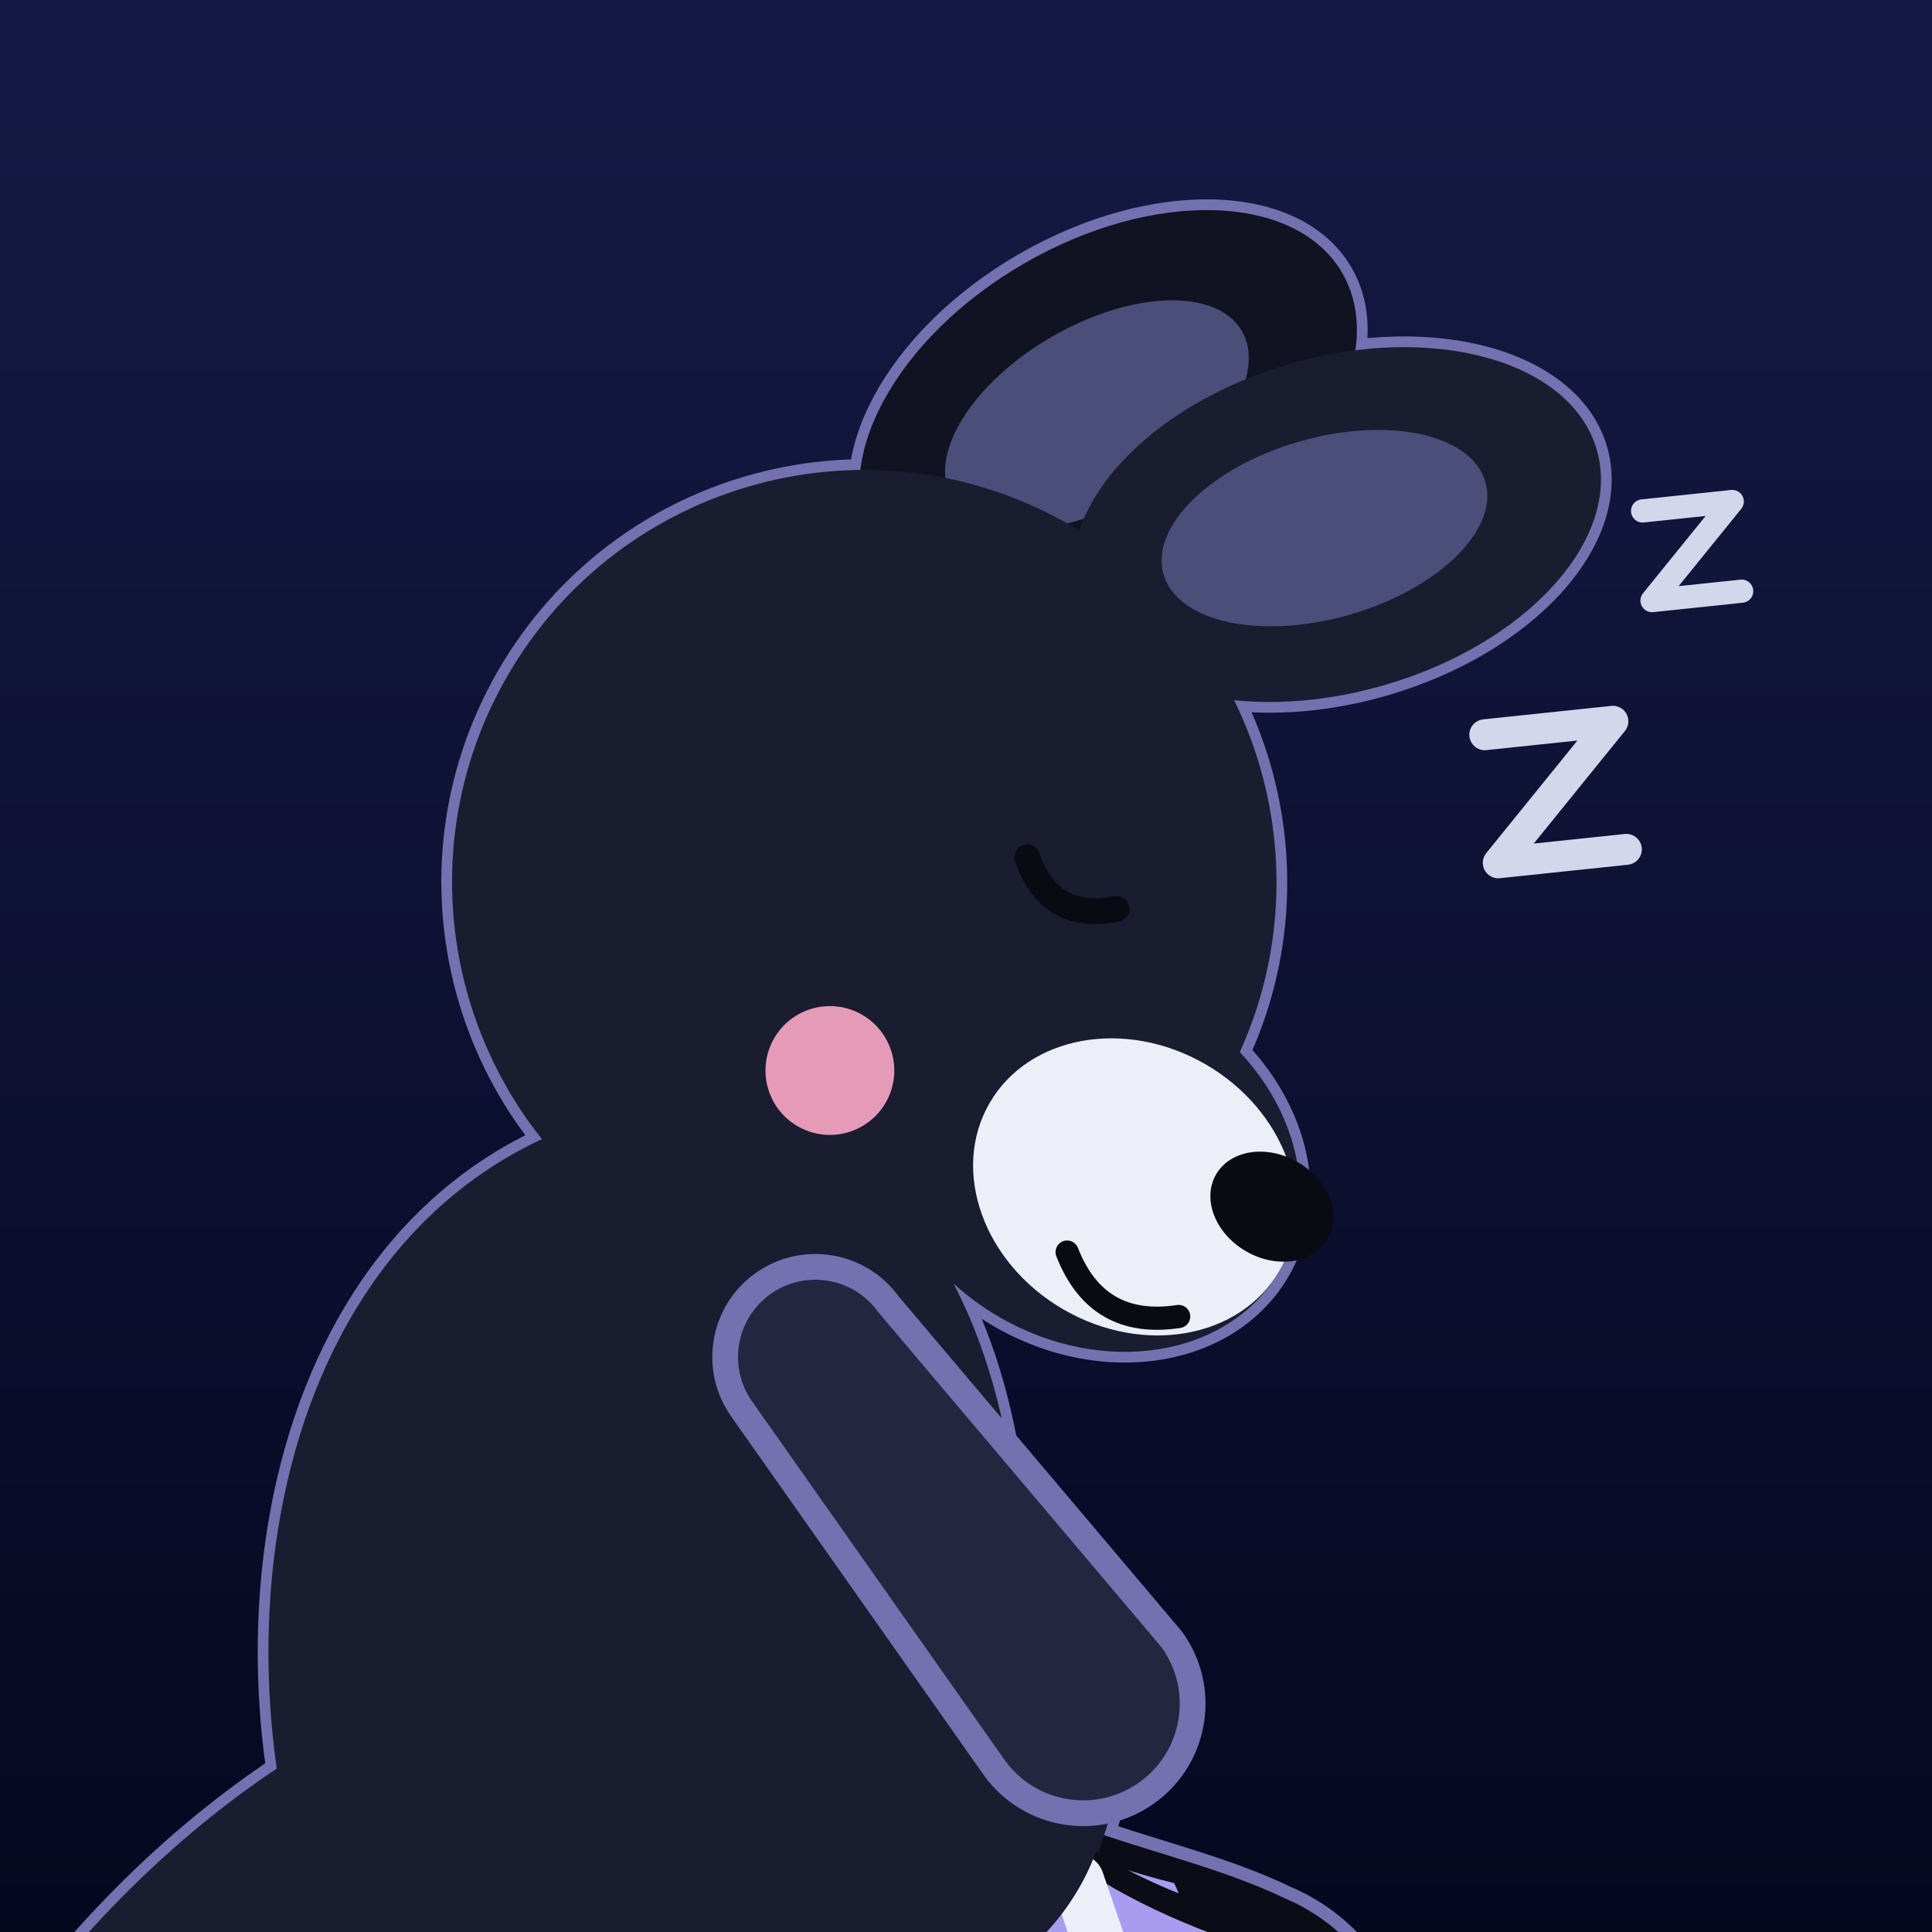
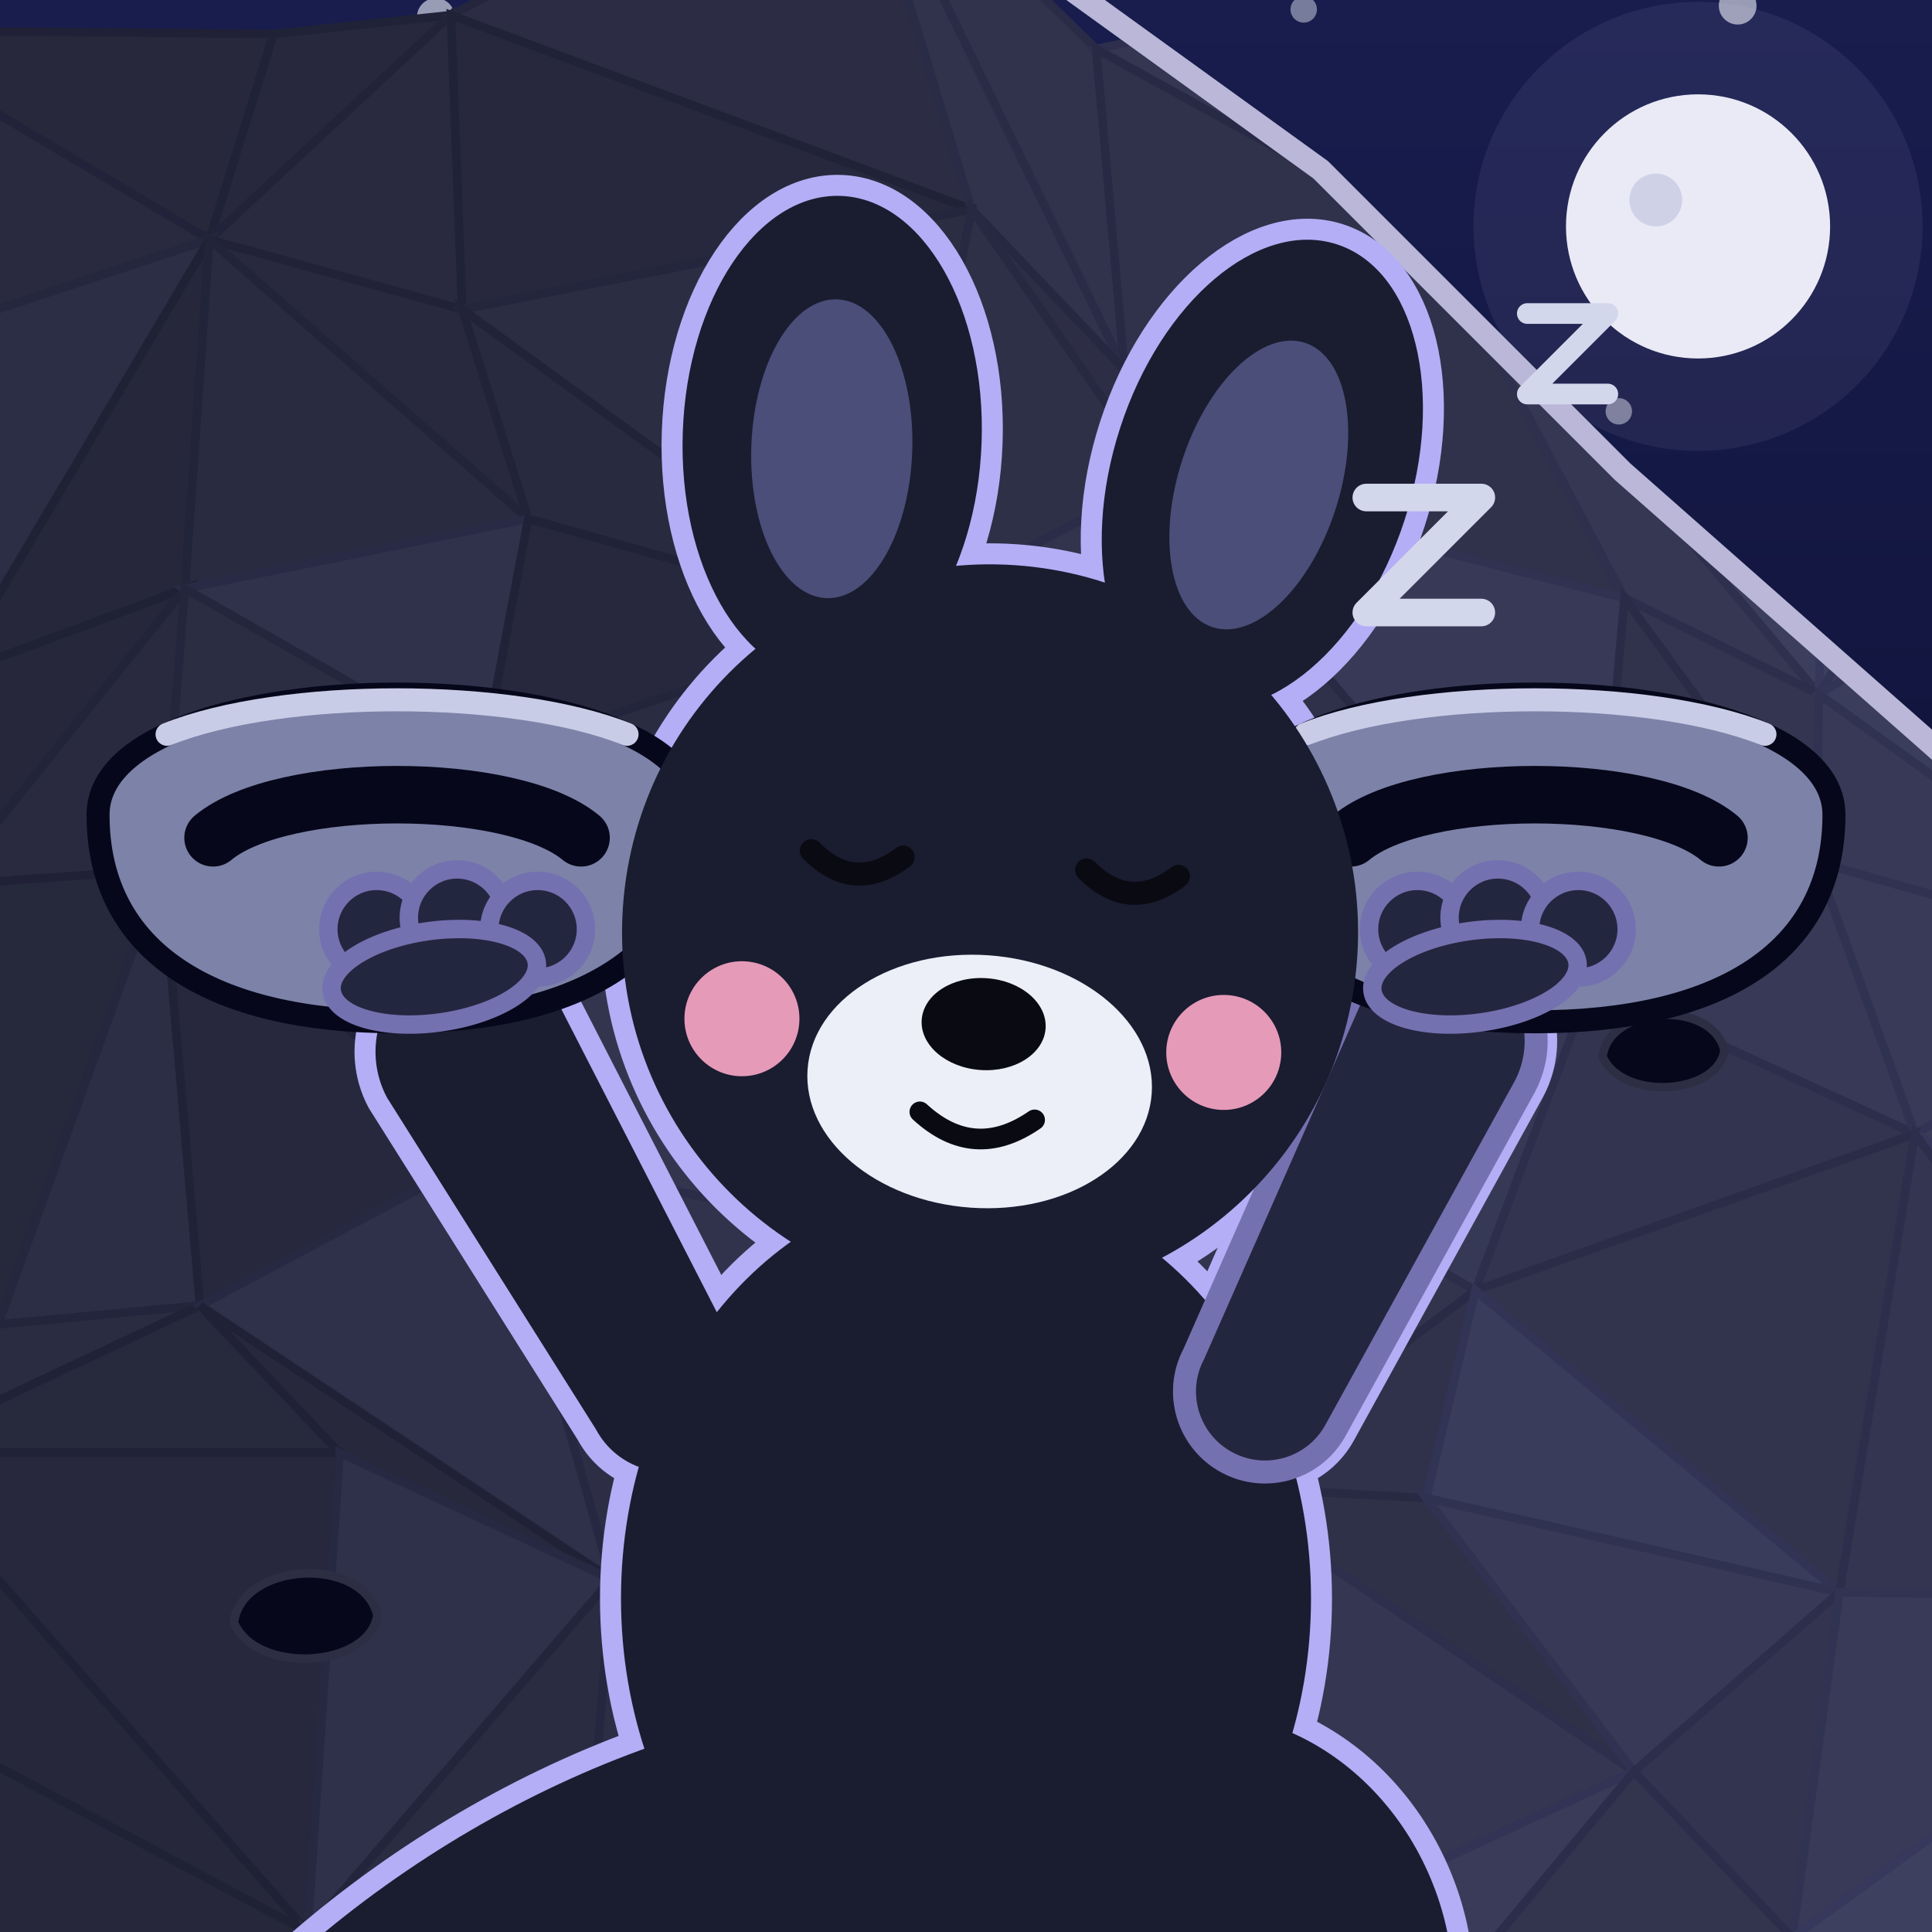
<svg xmlns="http://www.w3.org/2000/svg" viewBox="0 0 1024 1024" width="1024" height="1024" role="img" aria-label="App icon, Rest">
  <defs>
    <clipPath id="ic-rest-1024">
      <rect width="1024" height="1024" rx="0" />
    </clipPath>
    <linearGradient id="ib-rest-1024" x1="0" y1="0" x2="0" y2="1">
-       <stop offset="0" stop-color="#151A45" />
-       <stop offset="1" stop-color="#060820" />
+       <stop offset="0" stop-color="#181D4E" />
+       <stop offset="1" stop-color="#080A26" />
    </linearGradient>
  </defs>
  <g clip-path="url(#ic-rest-1024)">
    <rect width="1024" height="1024" fill="url(#ib-rest-1024)" />
-     <path d="M760 170 A220 220 0 1 0 760 610 A170 170 0 1 1 760 170Z" fill="#E9EAF6" />
-     <svg x="0" y="0" width="1024" height="1024" viewBox="-50 -128 150 150" preserveAspectRatio="xMidYMid slice">
-       <g fill="#7471B0" stroke="#7471B0" stroke-width="1.667" stroke-linejoin="round">
-         <g transform="translate(0 23)">
-           <g data-part="body" transform="translate(0 0) rotate(-6)">
-             <g data-part="tail" transform="translate(-18 -4) rotate(-14)">
+     <circle cx="524" cy="212" r="7" fill="#EEF0FA" opacity="0.45" />
+     <circle cx="921" cy="3" r="10" fill="#EEF0FA" opacity="0.6" />
+     <circle cx="294" cy="214" r="13" fill="#EEF0FA" opacity="0.75" />
+     <circle cx="691" cy="5" r="7" fill="#EEF0FA" opacity="0.45" />
+     <circle cx="64" cy="216" r="10" fill="#EEF0FA" opacity="0.6" />
+     <circle cx="461" cy="7" r="13" fill="#EEF0FA" opacity="0.75" />
+     <circle cx="858" cy="218" r="7" fill="#EEF0FA" opacity="0.45" />
+     <circle cx="231" cy="9" r="10" fill="#EEF0FA" opacity="0.6" />
+     <circle cx="628" cy="220" r="13" fill="#EEF0FA" opacity="0.75" />
+     <circle cx="900" cy="120" r="119" fill="#E9E6FF" opacity=".07" />
+     <circle cx="900" cy="120" r="70" fill="#E9EAF6" />
+     <circle cx="877.6" cy="106" r="14" fill="#CFD1E6" />
+     <g>
+       <clipPath id="r-rest-1024">
+         <path d="M-40 1064 L-40 -40 L520 -40 L700 90 L860 250 L1064 430 L1064 1064Z" />
+       </clipPath>
+       <g clip-path="url(#r-rest-1024)">
+         <path d="M-76,16L145,18L111,127Z" fill="hsl(236 22% 19.4%)" stroke="hsl(236 26% 16.9%)" stroke-width="4.5" />
+         <path d="M-76,16L111,127L-44,178Z" fill="hsl(236 22% 20.4%)" stroke="hsl(236 26% 17.9%)" stroke-width="4.5" />
+         <path d="M145,18L239,8L111,127Z" fill="hsl(236 22% 19.6%)" stroke="hsl(236 26% 17.1%)" stroke-width="4.5" />
+         <path d="M239,8L245,164L111,127Z" fill="hsl(236 22% 20.4%)" stroke="hsl(236 26% 17.9%)" stroke-width="4.5" />
+         <path d="M239,8L451,-101L515,111Z" fill="hsl(236 22% 21.9%)" stroke="hsl(236 26% 19.4%)" stroke-width="4.5" />
+         <path d="M239,8L515,111L245,164Z" fill="hsl(236 22% 19.6%)" stroke="hsl(236 26% 17.1%)" stroke-width="4.5" />
+         <path d="M451,-101L581,26L596,196Z" fill="hsl(236 22% 24.7%)" stroke="hsl(236 26% 22.2%)" stroke-width="4.5" />
+         <path d="M451,-101L596,196L515,111Z" fill="hsl(236 22% 24.7%)" stroke="hsl(236 26% 22.2%)" stroke-width="4.5" />
+         <path d="M581,26L874,-36L759,124Z" fill="hsl(236 22% 26.2%)" stroke="hsl(236 26% 23.7%)" stroke-width="4.5" />
+         <path d="M581,26L759,124L596,196Z" fill="hsl(236 22% 23.9%)" stroke="hsl(236 26% 21.4%)" stroke-width="4.5" />
+         <path d="M874,-36L973,-33L759,124Z" fill="hsl(236 22% 29.9%)" stroke="hsl(236 26% 27.4%)" stroke-width="4.5" />
+         <path d="M973,-33L974,77L759,124Z" fill="hsl(236 22% 29.2%)" stroke="hsl(236 26% 26.7%)" stroke-width="4.5" />
+         <path d="M973,-33L1164,-2L974,77Z" fill="hsl(236 22% 27.6%)" stroke="hsl(236 26% 25.1%)" stroke-width="4.5" />
+         <path d="M1164,-2L1098,147L974,77Z" fill="hsl(236 22% 29.1%)" stroke="hsl(236 26% 26.6%)" stroke-width="4.5" />
+         <path d="M1164,-2L1358,-51L1098,147Z" fill="hsl(236 22% 30.2%)" stroke="hsl(236 26% 27.7%)" stroke-width="4.5" />
+         <path d="M1358,-51L1357,73L1098,147Z" fill="hsl(236 22% 31.0%)" stroke="hsl(236 26% 28.5%)" stroke-width="4.5" />
+         <path d="M-44,178L111,127L-26,358Z" fill="hsl(236 22% 22.2%)" stroke="hsl(236 26% 19.7%)" stroke-width="4.5" />
+         <path d="M111,127L98,312L-26,358Z" fill="hsl(236 22% 19.0%)" stroke="hsl(236 26% 16.5%)" stroke-width="4.5" />
+         <path d="M111,127L245,164L280,275Z" fill="hsl(236 22% 19.9%)" stroke="hsl(236 26% 17.4%)" stroke-width="4.5" />
+         <path d="M111,127L280,275L98,312Z" fill="hsl(236 22% 20.6%)" stroke="hsl(236 26% 18.1%)" stroke-width="4.5" />
+         <path d="M245,164L515,111L472,329Z" fill="hsl(236 22% 21.6%)" stroke="hsl(236 26% 19.1%)" stroke-width="4.5" />
+         <path d="M245,164L472,329L280,275Z" fill="hsl(236 22% 20.3%)" stroke="hsl(236 26% 17.8%)" stroke-width="4.5" />
+         <path d="M515,111L596,196L614,254Z" fill="hsl(236 22% 22.4%)" stroke="hsl(236 26% 19.9%)" stroke-width="4.5" />
+         <path d="M515,111L614,254L472,329Z" fill="hsl(236 22% 23.2%)" stroke="hsl(236 26% 20.7%)" stroke-width="4.5" />
+         <path d="M596,196L759,124L614,254Z" fill="hsl(236 22% 25.5%)" stroke="hsl(236 26% 23.0%)" stroke-width="4.5" />
+         <path d="M759,124L861,317L614,254Z" fill="hsl(236 22% 24.1%)" stroke="hsl(236 26% 21.6%)" stroke-width="4.5" />
+         <path d="M759,124L974,77L964,368Z" fill="hsl(236 22% 30.0%)" stroke="hsl(236 26% 27.5%)" stroke-width="4.5" />
+         <path d="M759,124L964,368L861,317Z" fill="hsl(236 22% 26.7%)" stroke="hsl(236 26% 24.2%)" stroke-width="4.5" />
+         <path d="M974,77L1098,147L964,368Z" fill="hsl(236 22% 30.6%)" stroke="hsl(236 26% 28.1%)" stroke-width="4.5" />
+         <path d="M1098,147L1148,256L964,368Z" fill="hsl(236 22% 28.6%)" stroke="hsl(236 26% 26.1%)" stroke-width="4.5" />
+         <path d="M1098,147L1357,73L1148,256Z" fill="hsl(236 22% 30.1%)" stroke="hsl(236 26% 27.6%)" stroke-width="4.5" />
+         <path d="M1357,73L1287,357L1148,256Z" fill="hsl(236 22% 31.0%)" stroke="hsl(236 26% 28.5%)" stroke-width="4.5" />
+         <path d="M-26,358L98,312L-28,469Z" fill="hsl(236 22% 19.1%)" stroke="hsl(236 26% 16.6%)" stroke-width="4.5" />
+         <path d="M98,312L86,461L-28,469Z" fill="hsl(236 22% 20.5%)" stroke="hsl(236 26% 18.0%)" stroke-width="4.5" />
+         <path d="M98,312L280,275L256,402Z" fill="hsl(236 22% 24.3%)" stroke="hsl(236 26% 21.8%)" stroke-width="4.5" />
+         <path d="M98,312L256,402L86,461Z" fill="hsl(236 22% 21.6%)" stroke="hsl(236 26% 19.1%)" stroke-width="4.5" />
+         <path d="M280,275L472,329L256,402Z" fill="hsl(236 22% 19.6%)" stroke="hsl(236 26% 17.1%)" stroke-width="4.5" />
+         <path d="M472,329L496,505L256,402Z" fill="hsl(236 22% 21.3%)" stroke="hsl(236 26% 18.8%)" stroke-width="4.5" />
+         <path d="M472,329L614,254L592,476Z" fill="hsl(236 22% 24.9%)" stroke="hsl(236 26% 22.4%)" stroke-width="4.5" />
+         <path d="M472,329L592,476L496,505Z" fill="hsl(236 22% 26.0%)" stroke="hsl(236 26% 23.5%)" stroke-width="4.5" />
+         <path d="M614,254L861,317L843,522Z" fill="hsl(236 22% 27.7%)" stroke="hsl(236 26% 25.2%)" stroke-width="4.5" />
+         <path d="M614,254L843,522L592,476Z" fill="hsl(236 22% 23.5%)" stroke="hsl(236 26% 21.0%)" stroke-width="4.5" />
+         <path d="M861,317L964,368L963,457Z" fill="hsl(236 22% 26.0%)" stroke="hsl(236 26% 23.5%)" stroke-width="4.5" />
+         <path d="M861,317L963,457L843,522Z" fill="hsl(236 22% 24.6%)" stroke="hsl(236 26% 22.1%)" stroke-width="4.5" />
+         <path d="M964,368L1148,256L1169,515Z" fill="hsl(236 22% 29.4%)" stroke="hsl(236 26% 26.9%)" stroke-width="4.5" />
+         <path d="M964,368L1169,515L963,457Z" fill="hsl(236 22% 27.8%)" stroke="hsl(236 26% 25.3%)" stroke-width="4.5" />
+         <path d="M1148,256L1287,357L1320,468Z" fill="hsl(236 22% 31.0%)" stroke="hsl(236 26% 28.5%)" stroke-width="4.5" />
+         <path d="M1148,256L1320,468L1169,515Z" fill="hsl(236 22% 30.5%)" stroke="hsl(236 26% 28.0%)" stroke-width="4.5" />
+         <path d="M-28,469L86,461L-1,702Z" fill="hsl(236 22% 19.2%)" stroke="hsl(236 26% 16.7%)" stroke-width="4.5" />
+         <path d="M86,461L106,692L-1,702Z" fill="hsl(236 22% 22.1%)" stroke="hsl(236 26% 19.6%)" stroke-width="4.5" />
+         <path d="M86,461L256,402L260,610Z" fill="hsl(236 22% 23.0%)" stroke="hsl(236 26% 20.5%)" stroke-width="4.5" />
+         <path d="M86,461L260,610L106,692Z" fill="hsl(236 22% 19.6%)" stroke="hsl(236 26% 17.1%)" stroke-width="4.5" />
+         <path d="M256,402L496,505L531,669Z" fill="hsl(236 22% 20.3%)" stroke="hsl(236 26% 17.8%)" stroke-width="4.5" />
+         <path d="M256,402L531,669L260,610Z" fill="hsl(236 22% 25.5%)" stroke="hsl(236 26% 23.0%)" stroke-width="4.5" />
+         <path d="M496,505L592,476L531,669Z" fill="hsl(236 22% 24.4%)" stroke="hsl(236 26% 21.9%)" stroke-width="4.5" />
+         <path d="M592,476L600,579L531,669Z" fill="hsl(236 22% 26.8%)" stroke="hsl(236 26% 24.3%)" stroke-width="4.5" />
+         <path d="M592,476L843,522L600,579Z" fill="hsl(236 22% 26.4%)" stroke="hsl(236 26% 23.9%)" stroke-width="4.5" />
+         <path d="M843,522L782,684L600,579Z" fill="hsl(236 22% 27.4%)" stroke="hsl(236 26% 24.9%)" stroke-width="4.5" />
+         <path d="M843,522L963,457L1015,601Z" fill="hsl(236 22% 27.7%)" stroke="hsl(236 26% 25.2%)" stroke-width="4.5" />
+         <path d="M843,522L1015,601L782,684Z" fill="hsl(236 22% 25.8%)" stroke="hsl(236 26% 23.3%)" stroke-width="4.5" />
+         <path d="M963,457L1169,515L1015,601Z" fill="hsl(236 22% 28.0%)" stroke="hsl(236 26% 25.5%)" stroke-width="4.5" />
+         <path d="M1169,515L1151,675L1015,601Z" fill="hsl(236 22% 28.6%)" stroke="hsl(236 26% 26.1%)" stroke-width="4.5" />
+         <path d="M1169,515L1320,468L1309,617Z" fill="hsl(236 22% 31.0%)" stroke="hsl(236 26% 28.5%)" stroke-width="4.5" />
+         <path d="M1169,515L1309,617L1151,675Z" fill="hsl(236 22% 29.6%)" stroke="hsl(236 26% 27.1%)" stroke-width="4.5" />
+         <path d="M-1,702L106,692L-60,770Z" fill="hsl(236 22% 21.1%)" stroke="hsl(236 26% 18.6%)" stroke-width="4.5" />
+         <path d="M106,692L180,770L-60,770Z" fill="hsl(236 22% 19.7%)" stroke="hsl(236 26% 17.2%)" stroke-width="4.5" />
+         <path d="M106,692L260,610L324,837Z" fill="hsl(236 22% 23.4%)" stroke="hsl(236 26% 20.9%)" stroke-width="4.5" />
+         <path d="M106,692L324,837L180,770Z" fill="hsl(236 22% 19.4%)" stroke="hsl(236 26% 16.9%)" stroke-width="4.5" />
+         <path d="M260,610L531,669L462,779Z" fill="hsl(236 22% 24.8%)" stroke="hsl(236 26% 22.3%)" stroke-width="4.5" />
+         <path d="M260,610L462,779L324,837Z" fill="hsl(236 22% 22.4%)" stroke="hsl(236 26% 19.9%)" stroke-width="4.5" />
+         <path d="M531,669L600,579L462,779Z" fill="hsl(236 22% 23.2%)" stroke="hsl(236 26% 20.7%)" stroke-width="4.5" />
+         <path d="M600,579L643,788L462,779Z" fill="hsl(236 22% 22.1%)" stroke="hsl(236 26% 19.6%)" stroke-width="4.5" />
+         <path d="M600,579L782,684L643,788Z" fill="hsl(236 22% 25.1%)" stroke="hsl(236 26% 22.6%)" stroke-width="4.5" />
+         <path d="M782,684L756,794L643,788Z" fill="hsl(236 22% 24.3%)" stroke="hsl(236 26% 21.8%)" stroke-width="4.5" />
+         <path d="M782,684L1015,601L975,844Z" fill="hsl(236 22% 25.0%)" stroke="hsl(236 26% 22.5%)" stroke-width="4.5" />
+         <path d="M782,684L975,844L756,794Z" fill="hsl(236 22% 28.9%)" stroke="hsl(236 26% 26.4%)" stroke-width="4.5" />
+         <path d="M1015,601L1151,675L1199,847Z" fill="hsl(236 22% 30.6%)" stroke="hsl(236 26% 28.1%)" stroke-width="4.5" />
+         <path d="M1015,601L1199,847L975,844Z" fill="hsl(236 22% 26.0%)" stroke="hsl(236 26% 23.5%)" stroke-width="4.5" />
+         <path d="M1151,675L1309,617L1283,835Z" fill="hsl(236 22% 31.0%)" stroke="hsl(236 26% 28.5%)" stroke-width="4.5" />
+         <path d="M1151,675L1283,835L1199,847Z" fill="hsl(236 22% 28.2%)" stroke="hsl(236 26% 25.7%)" stroke-width="4.5" />
+         <path d="M-60,770L180,770L163,1024Z" fill="hsl(236 22% 19.6%)" stroke="hsl(236 26% 17.1%)" stroke-width="4.5" />
+         <path d="M-60,770L163,1024L-28,922Z" fill="hsl(236 22% 19.0%)" stroke="hsl(236 26% 16.5%)" stroke-width="4.5" />
+         <path d="M180,770L324,837L163,1024Z" fill="hsl(236 22% 23.4%)" stroke="hsl(236 26% 20.9%)" stroke-width="4.5" />
+         <path d="M324,837L309,1028L163,1024Z" fill="hsl(236 22% 21.1%)" stroke="hsl(236 26% 18.6%)" stroke-width="4.5" />
+         <path d="M324,837L462,779L309,1028Z" fill="hsl(236 22% 22.3%)" stroke="hsl(236 26% 19.8%)" stroke-width="4.5" />
+         <path d="M462,779L410,1014L309,1028Z" fill="hsl(236 22% 22.4%)" stroke="hsl(236 26% 19.9%)" stroke-width="4.5" />
+         <path d="M462,779L643,788L410,1014Z" fill="hsl(236 22% 26.0%)" stroke="hsl(236 26% 23.5%)" stroke-width="4.5" />
+         <path d="M643,788L631,1047L410,1014Z" fill="hsl(236 22% 23.4%)" stroke="hsl(236 26% 20.9%)" stroke-width="4.5" />
+         <path d="M643,788L756,794L866,939Z" fill="hsl(236 22% 23.6%)" stroke="hsl(236 26% 21.1%)" stroke-width="4.5" />
+         <path d="M643,788L866,939L631,1047Z" fill="hsl(236 22% 26.2%)" stroke="hsl(236 26% 23.7%)" stroke-width="4.5" />
+         <path d="M756,794L975,844L866,939Z" fill="hsl(236 22% 27.7%)" stroke="hsl(236 26% 25.2%)" stroke-width="4.5" />
+         <path d="M975,844L950,1027L866,939Z" fill="hsl(236 22% 25.8%)" stroke="hsl(236 26% 23.3%)" stroke-width="4.5" />
+         <path d="M975,844L1199,847L950,1027Z" fill="hsl(236 22% 28.3%)" stroke="hsl(236 26% 25.8%)" stroke-width="4.5" />
+         <path d="M1199,847L1192,1046L950,1027Z" fill="hsl(236 22% 31.0%)" stroke="hsl(236 26% 28.5%)" stroke-width="4.5" />
+         <path d="M1199,847L1283,835L1381,916Z" fill="hsl(236 22% 29.5%)" stroke="hsl(236 26% 27.0%)" stroke-width="4.5" />
+         <path d="M1199,847L1381,916L1192,1046Z" fill="hsl(236 22% 30.1%)" stroke="hsl(236 26% 27.6%)" stroke-width="4.5" />
+         <path d="M-28,922L163,1024L12,1114Z" fill="hsl(236 22% 19.0%)" stroke="hsl(236 26% 16.5%)" stroke-width="4.5" />
+         <path d="M163,1024L195,1115L12,1114Z" fill="hsl(236 22% 21.8%)" stroke="hsl(236 26% 19.3%)" stroke-width="4.5" />
+         <path d="M163,1024L309,1028L358,1195Z" fill="hsl(236 22% 24.1%)" stroke="hsl(236 26% 21.6%)" stroke-width="4.5" />
+         <path d="M163,1024L358,1195L195,1115Z" fill="hsl(236 22% 23.3%)" stroke="hsl(236 26% 20.8%)" stroke-width="4.5" />
+         <path d="M309,1028L410,1014L490,1158Z" fill="hsl(236 22% 20.9%)" stroke="hsl(236 26% 18.4%)" stroke-width="4.5" />
+         <path d="M309,1028L490,1158L358,1195Z" fill="hsl(236 22% 24.1%)" stroke="hsl(236 26% 21.6%)" stroke-width="4.5" />
+         <path d="M410,1014L631,1047L623,1107Z" fill="hsl(236 22% 23.6%)" stroke="hsl(236 26% 21.1%)" stroke-width="4.5" />
+         <path d="M410,1014L623,1107L490,1158Z" fill="hsl(236 22% 22.2%)" stroke="hsl(236 26% 19.7%)" stroke-width="4.5" />
+         <path d="M631,1047L866,939L746,1083Z" fill="hsl(236 22% 28.7%)" stroke="hsl(236 26% 26.2%)" stroke-width="4.5" />
+         <path d="M631,1047L746,1083L623,1107Z" fill="hsl(236 22% 23.4%)" stroke="hsl(236 26% 20.9%)" stroke-width="4.5" />
+         <path d="M866,939L950,1027L746,1083Z" fill="hsl(236 22% 25.5%)" stroke="hsl(236 26% 23.0%)" stroke-width="4.5" />
+         <path d="M950,1027L930,1186L746,1083Z" fill="hsl(236 22% 26.6%)" stroke="hsl(236 26% 24.1%)" stroke-width="4.5" />
+         <path d="M950,1027L1192,1046L930,1186Z" fill="hsl(236 22% 27.4%)" stroke="hsl(236 26% 24.9%)" stroke-width="4.5" />
+         <path d="M1192,1046L1094,1132L930,1186Z" fill="hsl(236 22% 27.4%)" stroke="hsl(236 26% 24.9%)" stroke-width="4.5" />
+         <path d="M1192,1046L1381,916L1319,1217Z" fill="hsl(236 22% 28.0%)" stroke="hsl(236 26% 25.5%)" stroke-width="4.5" />
+         <path d="M1192,1046L1319,1217L1094,1132Z" fill="hsl(236 22% 28.8%)" stroke="hsl(236 26% 26.3%)" stroke-width="4.5" />
+         <path d="M12,1114L195,1115L131,1307Z" fill="hsl(236 22% 20.4%)" stroke="hsl(236 26% 17.9%)" stroke-width="4.5" />
+         <path d="M12,1114L131,1307L-82,1327Z" fill="hsl(236 22% 19.1%)" stroke="hsl(236 26% 16.6%)" stroke-width="4.5" />
+         <path d="M195,1115L358,1195L305,1260Z" fill="hsl(236 22% 23.8%)" stroke="hsl(236 26% 21.3%)" stroke-width="4.5" />
+         <path d="M195,1115L305,1260L131,1307Z" fill="hsl(236 22% 19.5%)" stroke="hsl(236 26% 17.0%)" stroke-width="4.5" />
+         <path d="M358,1195L490,1158L494,1284Z" fill="hsl(236 22% 24.8%)" stroke="hsl(236 26% 22.3%)" stroke-width="4.5" />
+         <path d="M358,1195L494,1284L305,1260Z" fill="hsl(236 22% 23.1%)" stroke="hsl(236 26% 20.6%)" stroke-width="4.5" />
+         <path d="M490,1158L623,1107L494,1284Z" fill="hsl(236 22% 22.0%)" stroke="hsl(236 26% 19.5%)" stroke-width="4.5" />
+         <path d="M623,1107L632,1276L494,1284Z" fill="hsl(236 22% 27.2%)" stroke="hsl(236 26% 24.7%)" stroke-width="4.5" />
+         <path d="M623,1107L746,1083L844,1354Z" fill="hsl(236 22% 23.8%)" stroke="hsl(236 26% 21.3%)" stroke-width="4.5" />
+         <path d="M623,1107L844,1354L632,1276Z" fill="hsl(236 22% 25.2%)" stroke="hsl(236 26% 22.7%)" stroke-width="4.5" />
+         <path d="M746,1083L930,1186L844,1354Z" fill="hsl(236 22% 29.0%)" stroke="hsl(236 26% 26.5%)" stroke-width="4.5" />
+         <path d="M930,1186L971,1268L844,1354Z" fill="hsl(236 22% 29.5%)" stroke="hsl(236 26% 27.0%)" stroke-width="4.5" />
+         <path d="M930,1186L1094,1132L971,1268Z" fill="hsl(236 22% 26.8%)" stroke="hsl(236 26% 24.3%)" stroke-width="4.5" />
+         <path d="M1094,1132L1206,1264L971,1268Z" fill="hsl(236 22% 27.8%)" stroke="hsl(236 26% 25.3%)" stroke-width="4.5" />
+         <path d="M1094,1132L1319,1217L1332,1273Z" fill="hsl(236 22% 29.0%)" stroke="hsl(236 26% 26.5%)" stroke-width="4.5" />
+         <path d="M1094,1132L1332,1273L1206,1264Z" fill="hsl(236 22% 29.0%)" stroke="hsl(236 26% 26.5%)" stroke-width="4.5" />
+       </g>
+       <path d="M124 860C128 828 192 824 200 856C196 884 136 888 124 860Z" fill="#06071A" stroke="hsl(236 20% 22%)" stroke-width="4.5" />
+       <path d="M849.4 560C852.8 532.8 907.2 529.4 914 556.6C910.6 580.4 859.6 583.8 849.4 560Z" fill="#06071A" stroke="hsl(236 20% 22%)" stroke-width="4.5" />
+       <path d="M-40 1064 L-40 -40 L520 -40 L700 90 L860 250 L1064 430 L1064 1064Z" fill="none" stroke="#04051A" stroke-width="12" stroke-linejoin="round" />
+       <path d="M520 -40 L700 90 L860 250 L1064 430" fill="none" stroke="#D9D6FA" stroke-width="12" stroke-linecap="round" opacity=".85" />
+     </g>
+     <svg x="0" y="0" width="1024" height="1024" viewBox="-84 -150 168 168" preserveAspectRatio="xMidYMid slice">
+       <g fill="#B3AEF5" stroke="#B3AEF5" stroke-width="3.652" stroke-linejoin="round">
+         <g transform="translate(0 19)">
+           <g data-part="body" transform="translate(0 0) rotate(0)">
+             <g data-part="tail" transform="translate(-8 -6) rotate(6)">
              <g>
                <path d="M4 -16 C-18 -14 -40 0 -54 18 C-58 24 -53 30 -47 26 C-32 16 -16 12 4 12Z" />
              </g>
            </g>
-             <g data-part="thighFar" transform="translate(-4 -12) rotate(-74)">
-               <g data-part="shinFar" transform="translate(12 28) rotate(96)">
+             <g>
+               <ellipse cx="0" cy="-30" rx="30" ry="36" />
+             </g>
+             <g data-part="thighFar" transform="translate(-16 -10) rotate(4)">
+               <g data-part="shinFar" transform="translate(4 28) rotate(-4)">
                <g>
                  <path d="M-6 0 L-5 16 A5 5 0 0 0 5 16 L6 0 A6 6 0 0 0 -6 0Z" />
                </g>
-                 <g data-part="shoeFar" transform="translate(0 20) rotate(-24)">
+                 <g data-part="shoeFar" transform="translate(0 20) rotate(0)">
                  <g>
-                     <g transform="scale(1.2)">
-                       <path d="M-6 -12 C-12 -10 -13 4 -9 11 C-2 13 8 10 16 10 C22 10 27 12 30 11 C33 9 31 3 26 0 C20 -4 12 -6 7 -11 C3 -15 -2 -14 -6 -12Z" fill="#0B0C16" />
-                     </g>
+                     <path d="M-11 2 C-12 -11 12 -11 11 2 C11 12 -11 12 -11 2Z" fill="#0B0C16" />
                  </g>
                </g>
              </g>
              <g>
                <ellipse cx="6" cy="12" rx="19" ry="22" transform="rotate(-20 6 12)" />
              </g>
            </g>
-             <g data-part="armFar" transform="translate(12 -46) rotate(-20)">
+             <g data-part="thighNear" transform="translate(16 -10) rotate(-4)">
+               <g data-part="shinNear" transform="translate(4 28) rotate(4)">
+                 <g>
+                   <path d="M-6 0 L-5 16 A5 5 0 0 0 5 16 L6 0 A6 6 0 0 0 -6 0Z" />
+                 </g>
+                 <g data-part="shoeNear" transform="translate(0 20) rotate(0)">
+                   <g>
+                     <path d="M-11 2 C-12 -11 12 -11 11 2 C11 12 -11 12 -11 2Z" fill="#0B0C16" />
+                   </g>
+                 </g>
+               </g>
+               <g>
+                 <ellipse cx="6" cy="12" rx="19" ry="22" transform="rotate(-20 6 12)" />
+               </g>
+             </g>
+             <g data-part="armFar" transform="translate(-26 -48) rotate(152)">
              <g>
                <path d="M-7 0 L-7.5 34 A8.5 8.5 0 0 0 9.5 34 L7 0 A7 7 0 0 0 -7 0Z" />
              </g>
            </g>
-             <g>
-               <path d="M-24 0 C-32 -24 -24 -58 2 -64 C24 -68 34 -48 32 -26 C30 -6 20 6 2 8 C-12 9 -20 6 -24 0Z" />
-             </g>
-             <g data-part="head" transform="translate(8 -56) rotate(36)">
-               <g data-part="earFar" transform="translate(-12 -54) rotate(30)">
+             <g data-part="armNear" transform="translate(26 -48) rotate(-152)">
+               <g>
+                 <path d="M-7 0 L-7.5 34 A8.5 8.5 0 0 0 9.5 34 L7 0 A7 7 0 0 0 -7 0Z" />
+               </g>
+             </g>
+             <g data-part="head" transform="translate(0 -58) rotate(4)">
+               <g>
+                 <circle cx="0" cy="-30" r="32" />
+               </g>
+               <g data-part="earFar" transform="translate(-16 -52) rotate(-2)">
                <g>
                  <ellipse cx="0" cy="-20" rx="13" ry="21" />
                </g>
              </g>
-               <g>
-                 <circle cx="0" cy="-30" r="32" />
-                 <ellipse cx="26" cy="-20" rx="17" ry="14" />
-               </g>
-               <g data-part="earNear" transform="translate(4 -58) rotate(44)">
+               <g data-part="earNear" transform="translate(16 -52) rotate(14)">
                <g>
                  <ellipse cx="0" cy="-20" rx="13" ry="21" />
                </g>
              </g>
            </g>
-             <g data-part="thighNear" transform="translate(2 -10) rotate(-68)">
-               <g data-part="shinNear" transform="translate(12 28) rotate(88)">
-                 <g>
-                   <path d="M-6 0 L-5 16 A5 5 0 0 0 5 16 L6 0 A6 6 0 0 0 -6 0Z" />
-                 </g>
-                 <g data-part="shoeNear" transform="translate(0 20) rotate(-20)">
-                   <g>
-                     <g transform="scale(1.2)">
-                       <path d="M-6 -12 C-12 -10 -13 4 -9 11 C-2 13 8 10 16 10 C22 10 27 12 30 11 C33 9 31 3 26 0 C20 -4 12 -6 7 -11 C3 -15 -2 -14 -6 -12Z" fill="#0B0C16" />
-                     </g>
-                   </g>
-                 </g>
-               </g>
-               <g>
-                 <ellipse cx="6" cy="12" rx="19" ry="22" transform="rotate(-20 6 12)" />
-               </g>
-             </g>
-             <g data-part="armNear" transform="translate(18 -44) rotate(-30)">
-               <g>
-                 <path d="M-7 0 L-7.5 34 A8.5 8.5 0 0 0 9.5 34 L7 0 A7 7 0 0 0 -7 0Z" />
-               </g>
-             </g>
          </g>
        </g>
      </g>
-       <g transform="translate(0 23)">
-         <g data-part="body" transform="translate(0 0) rotate(-6)">
-           <g data-part="tail" transform="translate(-18 -4) rotate(-14)">
+       <g transform="translate(0 19)">
+         <g data-part="body" transform="translate(0 0) rotate(0)">
+           <g data-part="tail" transform="translate(-8 -6) rotate(6)">
            <g fill="#1A1C30">
              <path d="M4 -16 C-18 -14 -40 0 -54 18 C-58 24 -53 30 -47 26 C-32 16 -16 12 4 12Z" />
            </g>
          </g>
-           <g data-part="thighFar" transform="translate(-4 -12) rotate(-74)">
-             <g data-part="shinFar" transform="translate(12 28) rotate(96)">
-               <g fill="#111222">
+           <g fill="#1A1C30">
+             <ellipse cx="0" cy="-30" rx="30" ry="36" />
+           </g>
+           <g data-part="thighFar" transform="translate(-16 -10) rotate(4)">
+             <g data-part="shinFar" transform="translate(4 28) rotate(-4)">
+               <g fill="#1A1C30">
                <path d="M-6 0 L-5 16 A5 5 0 0 0 5 16 L6 0 A6 6 0 0 0 -6 0Z" />
              </g>
-               <g data-part="shoeFar" transform="translate(0 20) rotate(-24)">
+               <g data-part="shoeFar" transform="translate(0 20) rotate(0)">
                <g fill="#1A1C30">
-                   <g transform="scale(1.2)">
-                     <path d="M-6 -12 C-12 -10 -13 4 -9 11 C-2 13 8 10 16 10 C22 10 27 12 30 11 C33 9 31 3 26 0 C20 -4 12 -6 7 -11 C3 -15 -2 -14 -6 -12Z" fill="#0B0C16" />
-                     <g data-detail="">
-                       <path d="M-7 -10 L-12 -17 C-12 -20 -8 -21 -6 -19 L-3 -12Z" fill="#A99CF0" />
-                       <path d="M-5 -10 C-10 -7 -10 2 -7 6 C0 7 9 5 16 6 C19 4 20 1 19 -2 C14 -4 9 -7 6 -10 C2 -13 -2 -12 -5 -10Z" fill="#A99CF0" />
-                       <path d="M0 -11 L3 4 M7 -8 L10 5" stroke="#ECEEF8" stroke-width="3.4" stroke-linecap="round" />
-                     </g>
+                   <path d="M-11 2 C-12 -11 12 -11 11 2 C11 12 -11 12 -11 2Z" fill="#0B0C16" />
+                   <g data-detail="">
+                     <path d="M-9 0 C-10 -9 10 -9 9 0 C6 3 -6 3 -9 0Z" fill="#A99CF0" />
+                     <path d="M-8 -4 L8 -4" stroke="#ECEEF8" stroke-width="3" stroke-linecap="round" />
                  </g>
                </g>
              </g>
            </g>
-             <g fill="#111222">
+             <g fill="#1A1C30">
              <ellipse cx="6" cy="12" rx="19" ry="22" transform="rotate(-20 6 12)" />
            </g>
          </g>
-           <g data-part="armFar" transform="translate(12 -46) rotate(-20)">
-             <g fill="#111222">
+           <g data-part="thighNear" transform="translate(16 -10) rotate(-4)">
+             <g data-part="shinNear" transform="translate(4 28) rotate(4)">
+               <g fill="#1A1C30">
+                 <path d="M-6 0 L-5 16 A5 5 0 0 0 5 16 L6 0 A6 6 0 0 0 -6 0Z" />
+               </g>
+               <g data-part="shoeNear" transform="translate(0 20) rotate(0)">
+                 <g fill="#1A1C30">
+                   <path d="M-11 2 C-12 -11 12 -11 11 2 C11 12 -11 12 -11 2Z" fill="#0B0C16" />
+                   <g data-detail="">
+                     <path d="M-9 0 C-10 -9 10 -9 9 0 C6 3 -6 3 -9 0Z" fill="#A99CF0" />
+                     <path d="M-8 -4 L8 -4" stroke="#ECEEF8" stroke-width="3" stroke-linecap="round" />
+                   </g>
+                 </g>
+               </g>
+             </g>
+             <g fill="#1A1C30">
+               <ellipse cx="6" cy="12" rx="19" ry="22" transform="rotate(-20 6 12)" />
+             </g>
+           </g>
+           <g data-part="armFar" transform="translate(-26 -48) rotate(152)">
+             <g fill="#1A1C30">
              <path d="M-7 0 L-7.5 34 A8.5 8.5 0 0 0 9.5 34 L7 0 A7 7 0 0 0 -7 0Z" />
            </g>
-           </g>
-           <g fill="#1A1C30">
-             <path d="M-24 0 C-32 -24 -24 -58 2 -64 C24 -68 34 -48 32 -26 C30 -6 20 6 2 8 C-12 9 -20 6 -24 0Z" />
-           </g>
-           <g data-part="head" transform="translate(8 -56) rotate(36)">
-             <g data-part="earFar" transform="translate(-12 -54) rotate(30)">
-               <g fill="#111222">
-                 <ellipse cx="0" cy="-20" rx="13" ry="21" />
-                 <g data-detail="">
-                   <ellipse cx="0" cy="-19" rx="7" ry="13" fill="#4A4E78" />
-                 </g>
-               </g>
-             </g>
+             <g transform="translate(0 50) rotate(-152)">
+               <g>
+                 <path d="M-26 -6 C-26 -20 26 -20 26 -6 C26 6 16 12 0 12 C-16 12 -26 6 -26 -6Z" fill="#7D82A8" stroke="#06071A" stroke-width="2" />
+                 <path d="M-16 -4 C-10 -9 10 -9 16 -4" fill="none" stroke="#06071A" stroke-width="5" stroke-linecap="round" />
+                 <path d="M-20 -13 C-10 -17 10 -17 20 -13" fill="none" stroke="#C9CCE6" stroke-width="2" stroke-linecap="round" />
+               </g>
+             </g>
+             <g transform="translate(0 41) rotate(-152)">
+               <g fill="#23263F" stroke="#7471B0" stroke-width="1.6">
+                 <circle cx="-6" cy="-4" r="4.2" />
+                 <circle cx="1" cy="-5" r="4.2" />
+                 <circle cx="8" cy="-4" r="4.2" />
+                 <ellipse cx="-1" cy="0" rx="9" ry="4" transform="rotate(-8)" />
+               </g>
+             </g>
+           </g>
+           <g data-part="armNear" transform="translate(26 -48) rotate(-152)">
+             <g fill="#23263F" stroke="#7471B0" stroke-width="2">
+               <path d="M-7 0 L-7.5 34 A8.5 8.5 0 0 0 9.5 34 L7 0 A7 7 0 0 0 -7 0Z" />
+             </g>
+             <g transform="translate(0 50) rotate(152)">
+               <g>
+                 <path d="M-26 -6 C-26 -20 26 -20 26 -6 C26 6 16 12 0 12 C-16 12 -26 6 -26 -6Z" fill="#7D82A8" stroke="#06071A" stroke-width="2" />
+                 <path d="M-16 -4 C-10 -9 10 -9 16 -4" fill="none" stroke="#06071A" stroke-width="5" stroke-linecap="round" />
+                 <path d="M-20 -13 C-10 -17 10 -17 20 -13" fill="none" stroke="#C9CCE6" stroke-width="2" stroke-linecap="round" />
+               </g>
+             </g>
+             <g transform="translate(0 41) rotate(152)">
+               <g fill="#23263F" stroke="#7471B0" stroke-width="1.6">
+                 <circle cx="-6" cy="-4" r="4.2" />
+                 <circle cx="1" cy="-5" r="4.2" />
+                 <circle cx="8" cy="-4" r="4.2" />
+                 <ellipse cx="-1" cy="0" rx="9" ry="4" transform="rotate(-8)" />
+               </g>
+             </g>
+           </g>
+           <g data-part="head" transform="translate(0 -58) rotate(4)">
            <g fill="#1A1C30">
              <circle cx="0" cy="-30" r="32" />
-               <ellipse cx="26" cy="-20" rx="17" ry="14" />
              <g data-detail="">
-                 <ellipse cx="30" cy="-20" rx="13" ry="11" fill="#ECEEF8" />
-                 <ellipse cx="40" cy="-24" rx="5" ry="4" fill="#0A0A12" />
-                 <path d="M28 -13 Q33 -9 38 -13" fill="none" stroke="#0A0A12" stroke-width="1.8" stroke-linecap="round" />
-                 <path d="M10 -38 Q14 -34.5 18 -38" fill="none" stroke="#0A0A12" stroke-width="2" stroke-linecap="round" />
-                 <circle data-blush="" cx="5" cy="-16" r="5" fill="#E59AB8" />
-               </g>
-             </g>
-             <g data-part="earNear" transform="translate(4 -58) rotate(44)">
+                 <ellipse cx="0" cy="-17" rx="15" ry="11" fill="#ECEEF8" />
+                 <ellipse cx="0" cy="-22" rx="5.4" ry="4" fill="#0A0A12" />
+                 <path d="M-5 -14 Q0 -10 5 -14" fill="none" stroke="#0A0A12" stroke-width="1.8" stroke-linecap="round" />
+                 <path d="M-16 -36 Q-12 -32.5 -8 -36" fill="none" stroke="#0A0A12" stroke-width="2" stroke-linecap="round" />
+                 <path d="M8 -36 Q12 -32.5 16 -36" fill="none" stroke="#0A0A12" stroke-width="2" stroke-linecap="round" />
+                 <circle data-blush="" cx="-21" cy="-21" r="5" fill="#E59AB8" />
+                 <circle data-blush="" cx="21" cy="-21" r="5" fill="#E59AB8" />
+               </g>
+             </g>
+             <g data-part="earFar" transform="translate(-16 -52) rotate(-2)">
              <g fill="#1A1C30">
                <ellipse cx="0" cy="-20" rx="13" ry="21" />
                <g data-detail="">
                  <ellipse cx="0" cy="-19" rx="7" ry="13" fill="#4A4E78" />
                </g>
              </g>
            </g>
-             <g transform="translate(36 -64) rotate(-36)">
+             <g data-part="earNear" transform="translate(16 -52) rotate(14)">
+               <g fill="#1A1C30">
+                 <ellipse cx="0" cy="-20" rx="13" ry="21" />
+                 <g data-detail="">
+                   <ellipse cx="0" cy="-19" rx="7" ry="13" fill="#4A4E78" />
+                 </g>
+               </g>
+             </g>
+             <g transform="translate(30 -70) rotate(-4)">
              <g fill="none" stroke="#D3D7EC" stroke-width="2.4" stroke-linecap="round" stroke-linejoin="round">
                <path d="M0 0h10L0 10h10" />
                <path d="M14 -16h7l-7 7h7" stroke-width="1.8" />
              </g>
-             </g>
-           </g>
-           <g data-part="thighNear" transform="translate(2 -10) rotate(-68)">
-             <g data-part="shinNear" transform="translate(12 28) rotate(88)">
-               <g fill="#1A1C30">
-                 <path d="M-6 0 L-5 16 A5 5 0 0 0 5 16 L6 0 A6 6 0 0 0 -6 0Z" />
-               </g>
-               <g data-part="shoeNear" transform="translate(0 20) rotate(-20)">
-                 <g fill="#1A1C30">
-                   <g transform="scale(1.2)">
-                     <path d="M-6 -12 C-12 -10 -13 4 -9 11 C-2 13 8 10 16 10 C22 10 27 12 30 11 C33 9 31 3 26 0 C20 -4 12 -6 7 -11 C3 -15 -2 -14 -6 -12Z" fill="#0B0C16" />
-                     <g data-detail="">
-                       <path d="M-7 -10 L-12 -17 C-12 -20 -8 -21 -6 -19 L-3 -12Z" fill="#A99CF0" />
-                       <path d="M-5 -10 C-10 -7 -10 2 -7 6 C0 7 9 5 16 6 C19 4 20 1 19 -2 C14 -4 9 -7 6 -10 C2 -13 -2 -12 -5 -10Z" fill="#A99CF0" />
-                       <path d="M0 -11 L3 4 M7 -8 L10 5" stroke="#ECEEF8" stroke-width="3.4" stroke-linecap="round" />
-                     </g>
-                   </g>
-                 </g>
-               </g>
-             </g>
-             <g fill="#1A1C30">
-               <ellipse cx="6" cy="12" rx="19" ry="22" transform="rotate(-20 6 12)" />
-             </g>
-           </g>
-           <g data-part="armNear" transform="translate(18 -44) rotate(-30)">
-             <g fill="#23263F" stroke="#7471B0" stroke-width="2">
-               <path d="M-7 0 L-7.5 34 A8.5 8.5 0 0 0 9.5 34 L7 0 A7 7 0 0 0 -7 0Z" />
            </g>
          </g>
        </g>
      </g>
    </svg>
  </g>
</svg>
